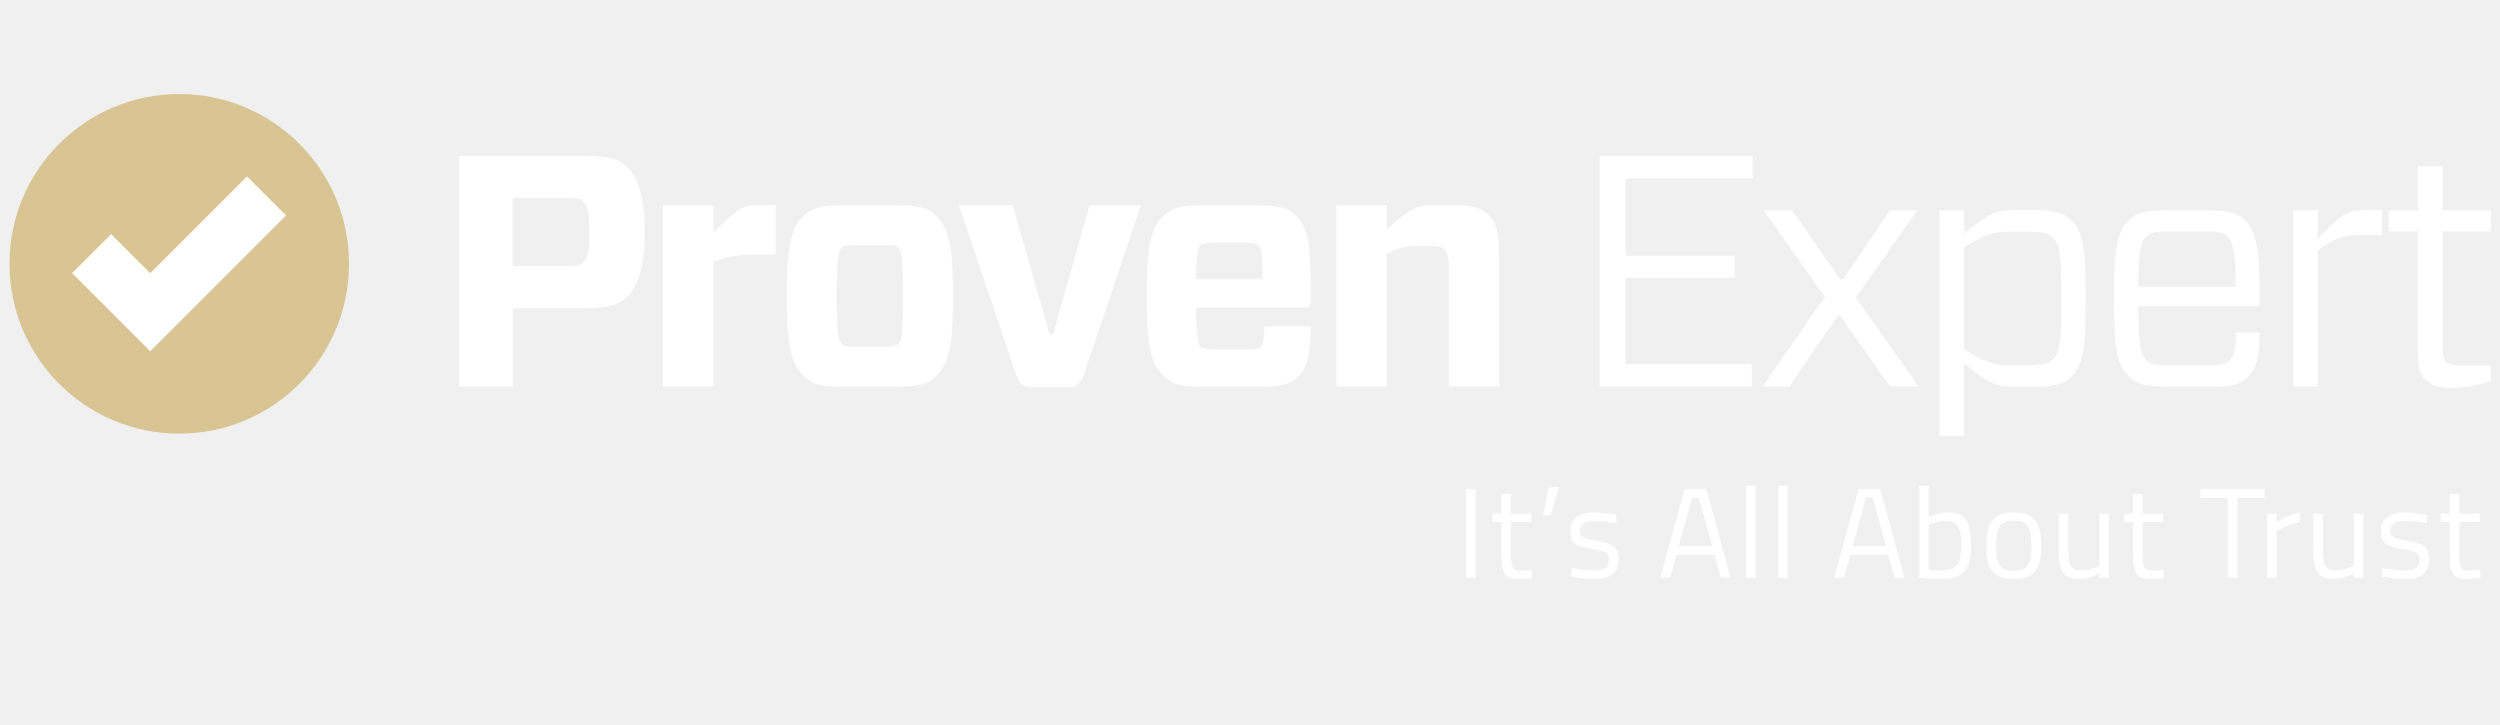
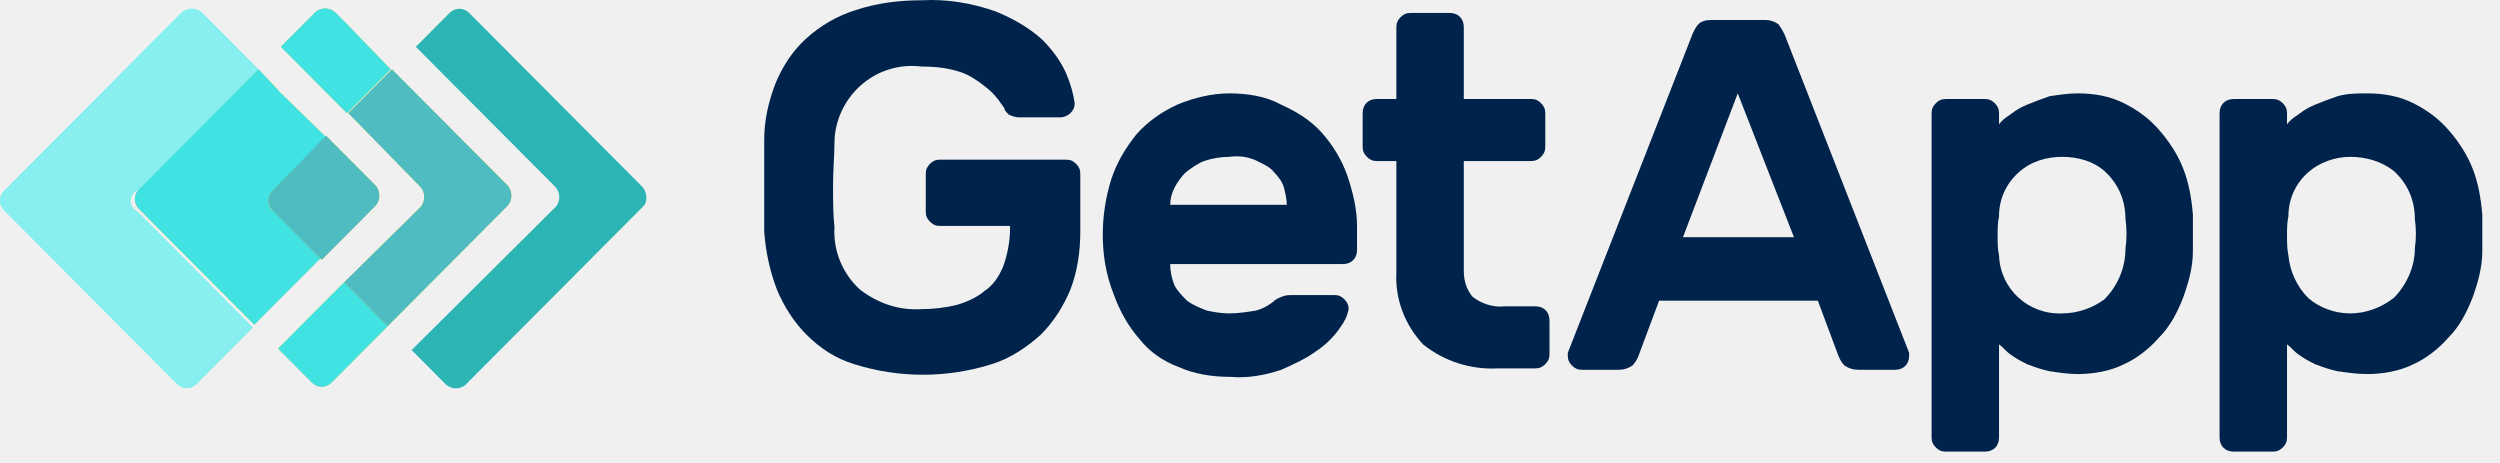
- <svg xmlns="http://www.w3.org/2000/svg" width="138" height="40" viewBox="0 0 138 40" fill="none">
-   <g clip-path="url(#clip0_1954_9122)">
-     <mask id="mask0_1954_9122" style="mask-type:luminance" maskUnits="userSpaceOnUse" x="0" y="5" width="138" height="30">
-       <path d="M137.5 5H0.5V34.357H137.5V5Z" fill="white" />
-     </mask>
-     <g mask="url(#mask0_1954_9122)">
-       <path d="M19.266 14.561C19.266 19.739 15.071 23.936 9.895 23.936C4.719 23.936 0.523 19.739 0.523 14.561C0.523 9.387 4.719 5.191 9.895 5.191C15.07 5.191 19.266 9.387 19.266 14.561Z" fill="#D9C594" />
-       <path d="M13.634 9.74L8.291 15.081L6.139 12.926L3.984 15.081L8.291 19.386L15.786 11.892L13.634 9.74Z" fill="white" />
-       <path d="M34.503 16.483C34.066 16.866 33.374 17.011 32.337 17.011H28.301V21.338H25.336V8.607H32.336C33.373 8.607 34.066 8.736 34.502 9.12C35.085 9.644 35.592 10.465 35.592 12.828C35.593 15.137 35.068 15.975 34.503 16.483ZM31.174 14.683C31.847 14.683 32.047 14.645 32.175 14.537C32.375 14.353 32.54 14.028 32.54 12.793C32.54 11.554 32.358 11.247 32.175 11.08C32.048 10.973 31.848 10.917 31.174 10.917H28.302V14.684L31.174 14.683ZM36.593 21.338V11.336H39.374V12.863C40.411 11.791 40.939 11.317 41.739 11.317H42.811V14.066H41.52C40.755 14.066 40.175 14.136 39.374 14.466V21.338H36.593ZM44.338 20.721C43.684 20.069 43.43 19.158 43.43 16.337C43.43 13.501 43.684 12.611 44.338 11.937C44.756 11.499 45.304 11.336 46.321 11.336H49.721C50.74 11.336 51.267 11.499 51.703 11.937C52.357 12.611 52.611 13.5 52.611 16.337C52.611 19.177 52.357 20.069 51.703 20.721C51.267 21.178 50.74 21.338 49.721 21.338H46.321C45.304 21.338 44.775 21.177 44.338 20.721ZM46.429 18.955C46.538 19.101 46.684 19.137 47.157 19.137H48.884C49.356 19.137 49.502 19.082 49.611 18.955C49.757 18.811 49.848 18.483 49.848 16.337C49.848 14.192 49.757 13.864 49.611 13.701C49.502 13.574 49.356 13.537 48.884 13.537H47.157C46.684 13.537 46.538 13.575 46.429 13.701C46.284 13.864 46.192 14.192 46.192 16.337C46.192 18.483 46.284 18.811 46.429 18.955ZM59.809 20.721C59.628 21.248 59.412 21.375 58.865 21.375H57.046C56.519 21.375 56.281 21.248 56.102 20.721L52.937 11.336H55.902L57.938 18.447H58.136L60.139 11.336H62.975L59.809 20.721ZM66.01 16.976C66.028 18.556 66.137 18.976 66.246 19.101C66.374 19.249 66.665 19.285 67.137 19.285H68.828C69.392 19.285 69.539 19.229 69.647 19.101C69.737 18.992 69.774 18.721 69.792 18.012H72.356C72.337 19.504 72.175 20.268 71.685 20.759C71.375 21.065 70.973 21.337 69.901 21.337H66.191C65.172 21.337 64.645 21.177 64.209 20.721C63.555 20.068 63.301 19.284 63.301 16.337C63.301 13.391 63.555 12.61 64.209 11.936C64.628 11.498 65.172 11.335 66.191 11.335H69.574C70.592 11.335 71.139 11.498 71.556 11.936C72.211 12.594 72.356 13.372 72.356 16.248V16.574C72.356 16.866 72.281 16.976 71.954 16.976H66.01ZM66.01 15.411H69.702C69.702 14.065 69.61 13.7 69.482 13.556C69.374 13.446 69.21 13.392 68.646 13.392H67.137C66.665 13.392 66.374 13.43 66.246 13.574C66.119 13.7 66.028 14.009 66.01 15.411ZM73.773 21.338V11.336H76.555V12.664C77.845 11.498 78.245 11.316 79.173 11.316H80.39C81.247 11.316 81.792 11.498 82.173 11.881C82.591 12.281 82.754 12.81 82.754 14.281V21.337H79.974V14.61C79.974 14.192 79.9 13.955 79.755 13.792C79.59 13.627 79.41 13.574 78.916 13.574H78.135C77.662 13.574 77.226 13.682 76.554 13.993V21.338H73.773ZM96.699 21.338H88.3V8.607H96.755V9.845H89.734V14.119H95.753V15.336H89.734V20.102H96.698L96.699 21.338ZM97.298 21.338L100.735 16.391L97.355 11.61H98.92L101.572 15.411H101.735L104.335 11.61H105.828L102.445 16.43L105.9 21.338H104.335L101.589 17.431H101.443L98.769 21.338H97.298ZM108.408 11.61V12.901C109.697 11.845 110.154 11.591 111.171 11.591H112.299C113.408 11.591 113.953 11.773 114.371 12.19C114.935 12.775 115.135 13.537 115.135 16.466C115.135 19.414 114.936 20.175 114.371 20.759C113.953 21.178 113.408 21.36 112.299 21.36H111.171C110.172 21.36 109.679 21.105 108.408 20.048V24.067H107.062V11.61H108.408ZM108.408 13.665V19.266C109.407 19.901 109.991 20.157 110.827 20.157H112.025C112.809 20.157 113.118 20.029 113.337 19.814C113.698 19.449 113.792 18.885 113.792 16.466C113.792 14.066 113.698 13.482 113.337 13.137C113.118 12.901 112.809 12.793 112.025 12.793H110.791C109.952 12.793 109.372 13.045 108.408 13.665ZM118.028 16.902C118.046 19.122 118.192 19.613 118.466 19.885C118.685 20.102 118.937 20.156 119.628 20.156H122.047C122.649 20.156 122.902 20.085 123.102 19.885C123.32 19.664 123.411 19.356 123.43 18.357H124.738C124.703 19.846 124.538 20.357 124.065 20.827C123.704 21.193 123.229 21.337 122.303 21.337H119.502C118.501 21.337 117.937 21.211 117.519 20.793C116.903 20.175 116.683 19.394 116.683 16.465C116.683 13.555 116.904 12.773 117.519 12.153C117.937 11.736 118.501 11.61 119.502 11.61H121.941C122.92 11.61 123.522 11.752 123.903 12.134C124.521 12.773 124.739 13.555 124.739 16.374V16.681C124.739 16.827 124.683 16.901 124.521 16.901L118.028 16.902ZM118.028 15.827H123.412C123.393 13.828 123.248 13.337 122.958 13.064C122.757 12.863 122.502 12.774 121.793 12.774H119.629C118.938 12.774 118.685 12.847 118.446 13.082C118.174 13.354 118.046 13.792 118.028 15.827ZM126.596 21.338V11.61H127.941V13.193C129.122 11.954 129.559 11.59 130.376 11.59H131.492V12.974H130.25C129.503 12.974 128.996 13.082 127.941 13.809V21.338H126.596ZM137.487 21.049L136.632 21.266C136.202 21.358 135.763 21.407 135.322 21.41C134.686 21.41 134.232 21.301 133.887 20.957C133.559 20.629 133.469 20.21 133.469 19.427V12.773H131.853V11.61H133.469V9.171H134.832V11.61H137.508V12.774H134.832V19.122C134.832 19.629 134.888 19.847 135.033 19.976C135.143 20.103 135.343 20.175 135.887 20.175H137.489V21.049H137.487ZM80.911 26.998H81.456V31.892H80.911V26.998ZM83.406 28.816V30.506C83.406 31.277 83.456 31.497 83.916 31.497C84.115 31.497 84.545 31.454 84.545 31.454L84.581 31.893C84.581 31.893 84.106 31.971 83.859 31.971C83.13 31.971 82.882 31.695 82.882 30.676V28.816H82.38V28.356H82.882V27.274H83.406V28.356H84.53V28.816H83.406ZM85.498 26.885H86.057L85.604 28.434H85.187L85.498 26.885ZM89.217 28.872C89.217 28.872 88.431 28.759 87.979 28.759C87.541 28.759 87.208 28.879 87.208 29.297C87.208 29.629 87.378 29.721 88.127 29.849C89.012 29.998 89.344 30.174 89.344 30.86C89.344 31.688 88.821 31.964 87.972 31.964C87.519 31.964 86.727 31.83 86.727 31.83L86.755 31.37C86.755 31.37 87.561 31.49 87.922 31.49C88.501 31.49 88.813 31.363 88.813 30.882C88.813 30.514 88.629 30.422 87.858 30.302C87.059 30.174 86.677 30.026 86.677 29.318C86.677 28.54 87.307 28.285 87.951 28.285C88.481 28.285 89.231 28.419 89.231 28.419L89.217 28.872ZM92.996 26.998H94.185L95.529 31.892H94.991L94.638 30.633H92.543L92.19 31.892H91.652L92.996 26.998ZM92.665 30.146H94.517L93.774 27.465H93.407L92.665 30.146ZM96.387 26.814H96.918V31.893H96.387V26.814ZM98.161 26.814H98.692V31.893H98.161V26.814ZM102.593 26.998H103.781L105.125 31.892H104.588L104.234 30.633H102.14L101.786 31.892H101.249L102.593 26.998ZM102.261 30.146H104.114L103.371 27.465H103.003L102.261 30.146ZM108.793 30.067C108.793 31.474 108.41 31.963 107.123 31.963C106.699 31.963 105.942 31.886 105.942 31.886V26.814H106.466V28.532C106.466 28.532 107.003 28.284 107.505 28.284C108.467 28.285 108.793 28.795 108.793 30.067ZM108.254 30.067C108.254 29.155 108.071 28.758 107.449 28.758C106.96 28.758 106.465 28.964 106.465 28.964V31.454C106.465 31.454 106.925 31.489 107.115 31.489C108.085 31.49 108.254 31.058 108.254 30.067ZM112.673 30.082C112.673 31.37 112.355 31.964 111.159 31.964C109.97 31.964 109.645 31.37 109.645 30.082C109.645 28.866 110.04 28.285 111.159 28.285C112.284 28.285 112.673 28.865 112.673 30.082ZM112.128 30.082C112.128 29.099 111.916 28.745 111.159 28.745C110.409 28.745 110.189 29.099 110.189 30.082C110.189 31.087 110.323 31.504 111.159 31.504C112.001 31.504 112.128 31.086 112.128 30.082ZM116.411 28.356V31.892H115.88V31.645C115.88 31.645 115.35 31.963 114.833 31.963C113.843 31.963 113.638 31.503 113.638 30.202V28.356H114.169V30.195C114.169 31.171 114.253 31.49 114.912 31.49C115.435 31.49 115.881 31.228 115.881 31.228V28.356L116.411 28.356ZM118.275 28.816V30.506C118.275 31.277 118.325 31.497 118.785 31.497C118.982 31.497 119.414 31.454 119.414 31.454L119.449 31.893C119.449 31.893 118.975 31.971 118.727 31.971C117.998 31.971 117.751 31.695 117.751 30.676V28.816H117.249V28.356H117.751V27.274H118.274V28.356H119.399V28.816H118.275ZM121.468 26.998H125.005V27.486H123.513V31.892H122.975V27.486H121.468V26.998ZM125.137 28.356H125.66V28.837C125.66 28.837 126.276 28.412 126.955 28.278V28.816C126.29 28.95 125.667 29.297 125.667 29.297V31.893H125.137V28.356ZM130.46 28.356V31.892H129.93V31.645C129.93 31.645 129.399 31.963 128.883 31.963C127.892 31.963 127.688 31.503 127.688 30.202V28.356H128.218V30.195C128.218 31.171 128.303 31.49 128.961 31.49C129.485 31.49 129.931 31.228 129.931 31.228V28.356L130.46 28.356ZM133.965 28.872C133.965 28.872 133.179 28.759 132.727 28.759C132.289 28.759 131.956 28.879 131.956 29.297C131.956 29.629 132.126 29.721 132.875 29.849C133.76 29.998 134.092 30.174 134.092 30.86C134.092 31.688 133.569 31.964 132.719 31.964C132.267 31.964 131.475 31.83 131.475 31.83L131.503 31.37C131.503 31.37 132.309 31.49 132.67 31.49C133.249 31.49 133.561 31.363 133.561 30.882C133.561 30.514 133.377 30.422 132.606 30.302C131.807 30.174 131.425 30.026 131.425 29.318C131.425 28.54 132.055 28.285 132.699 28.285C133.229 28.285 133.979 28.419 133.979 28.419L133.965 28.872ZM135.752 28.816V30.506C135.752 31.277 135.801 31.497 136.261 31.497C136.46 31.497 136.89 31.454 136.89 31.454L136.926 31.893C136.926 31.893 136.451 31.971 136.204 31.971C135.475 31.971 135.227 31.695 135.227 30.676V28.816H134.726V28.356H135.227V27.274H135.751V28.356H136.876V28.816H135.752Z" fill="white" />
-     </g>
-   </g>
-   <defs>
-     <clipPath id="clip0_1954_9122">
-       <rect width="137" height="40" fill="white" transform="translate(0.5)" />
-     </clipPath>
-   </defs>
+ <svg xmlns="http://www.w3.org/2000/svg" width="108" height="20" viewBox="0 0 108 20" fill="none">
+   <path d="M33.014 6.044C33.014 5.191 33.196 4.398 33.5 3.606C33.803 2.875 34.228 2.205 34.835 1.657C35.442 1.108 36.17 0.682 36.959 0.438C37.87 0.133 38.84 0.012 39.811 0.012C40.904 -0.049 41.996 0.133 43.028 0.499C43.756 0.804 44.423 1.169 45.031 1.718C45.455 2.144 45.819 2.631 46.062 3.18C46.244 3.606 46.366 4.033 46.426 4.459C46.426 4.642 46.366 4.764 46.244 4.886C46.123 5.008 45.941 5.069 45.819 5.069H43.999C43.877 5.069 43.696 5.008 43.574 4.947C43.513 4.886 43.392 4.764 43.392 4.703C43.392 4.642 43.27 4.52 43.149 4.338C42.967 4.094 42.785 3.911 42.542 3.728C42.239 3.485 41.875 3.241 41.51 3.119C40.964 2.936 40.418 2.875 39.811 2.875C38.84 2.753 37.87 3.058 37.141 3.728C36.473 4.338 36.049 5.251 36.049 6.165C36.049 6.714 35.988 7.323 35.988 7.993C35.988 8.664 35.988 9.273 36.049 9.821C35.988 10.857 36.413 11.832 37.141 12.502C37.93 13.111 38.84 13.416 39.811 13.355C40.297 13.355 40.843 13.294 41.329 13.172C41.753 13.05 42.178 12.868 42.542 12.563C42.907 12.319 43.149 11.954 43.331 11.527C43.513 11.04 43.634 10.431 43.634 9.882V9.76H40.6C40.418 9.76 40.297 9.699 40.175 9.577C40.054 9.456 39.993 9.334 39.993 9.151V7.506C39.993 7.323 40.054 7.201 40.175 7.079C40.297 6.957 40.418 6.897 40.6 6.897H46.062C46.244 6.897 46.366 6.957 46.487 7.079C46.608 7.201 46.669 7.323 46.669 7.506V10.004C46.669 10.857 46.547 11.71 46.244 12.502C45.941 13.233 45.516 13.903 44.969 14.452C44.363 15 43.634 15.488 42.846 15.731C40.904 16.341 38.84 16.341 36.898 15.731C36.109 15.488 35.442 15.061 34.835 14.452C34.289 13.903 33.864 13.233 33.56 12.502C33.257 11.71 33.075 10.857 33.014 10.004C33.014 9.699 33.014 9.395 33.014 9.09C33.014 8.724 33.014 8.42 33.014 8.054C33.014 7.689 33.014 7.323 33.014 7.018C33.014 6.714 33.014 6.348 33.014 6.044Z" fill="#00234B" />
+   <path d="M47.64 10.127C47.64 9.335 47.761 8.543 48.004 7.751C48.246 7.02 48.611 6.41 49.096 5.801C49.582 5.253 50.189 4.826 50.856 4.522C51.584 4.217 52.373 4.034 53.102 4.034C53.891 4.034 54.68 4.156 55.347 4.522C56.015 4.826 56.622 5.192 57.107 5.74C57.593 6.289 57.957 6.898 58.2 7.568C58.442 8.299 58.624 9.03 58.624 9.762V10.797C58.624 11.163 58.382 11.407 58.017 11.407H50.553C50.553 11.711 50.613 12.016 50.735 12.321C50.856 12.564 51.099 12.808 51.281 12.991C51.524 13.174 51.827 13.296 52.131 13.417C52.434 13.478 52.737 13.539 53.102 13.539C53.466 13.539 53.891 13.478 54.255 13.417C54.498 13.356 54.74 13.235 54.983 13.052C55.104 12.93 55.226 12.869 55.408 12.808C55.529 12.747 55.712 12.747 55.833 12.747H57.653C57.836 12.747 57.957 12.808 58.078 12.93C58.2 13.052 58.26 13.174 58.26 13.356C58.2 13.661 58.078 13.905 57.896 14.149C57.653 14.514 57.289 14.88 56.925 15.123C56.439 15.489 55.893 15.733 55.347 15.976C54.619 16.22 53.891 16.342 53.162 16.281C52.373 16.281 51.584 16.159 50.917 15.854C50.249 15.611 49.643 15.184 49.218 14.636C48.732 14.088 48.368 13.417 48.125 12.747C47.761 11.833 47.64 10.98 47.64 10.127ZM53.102 6.776C52.737 6.776 52.373 6.837 52.01 6.959C51.706 7.081 51.463 7.263 51.221 7.446C51.038 7.629 50.856 7.873 50.735 8.116C50.613 8.36 50.553 8.604 50.553 8.848H55.59C55.59 8.604 55.529 8.36 55.469 8.116C55.408 7.873 55.226 7.629 55.044 7.446C54.861 7.203 54.558 7.081 54.315 6.959C53.951 6.776 53.526 6.715 53.102 6.776Z" fill="#00234B" />
+   <path d="M63.236 11.71C63.236 12.136 63.358 12.502 63.6 12.806C63.965 13.111 64.511 13.294 64.996 13.233H66.332C66.695 13.233 66.938 13.477 66.938 13.842V15.305C66.938 15.487 66.878 15.609 66.756 15.731C66.635 15.853 66.513 15.914 66.332 15.914H64.693C63.54 15.975 62.387 15.609 61.476 14.878C60.687 14.025 60.263 12.928 60.323 11.771V6.957H59.474C59.292 6.957 59.17 6.896 59.049 6.774C58.928 6.652 58.867 6.531 58.867 6.348V4.886C58.867 4.52 59.109 4.276 59.474 4.276H60.323V1.169C60.323 0.986 60.384 0.864 60.505 0.742C60.627 0.62 60.748 0.56 60.93 0.56H62.63C62.993 0.56 63.236 0.803 63.236 1.169V4.276H66.149C66.332 4.276 66.453 4.337 66.574 4.459C66.695 4.581 66.756 4.703 66.756 4.886V6.348C66.756 6.531 66.695 6.652 66.574 6.774C66.453 6.896 66.332 6.957 66.149 6.957H63.236V11.71Z" fill="#00234B" />
+   <path d="M76.285 0.864C76.467 0.864 76.649 0.925 76.831 1.047C76.953 1.23 77.074 1.413 77.135 1.595L82.475 15.244C82.475 15.305 82.475 15.366 82.475 15.366C82.475 15.731 82.232 15.975 81.868 15.975H80.29C80.048 15.975 79.866 15.914 79.683 15.792C79.562 15.67 79.502 15.548 79.441 15.426L78.53 12.989H71.673L70.763 15.426C70.702 15.548 70.641 15.67 70.52 15.792C70.338 15.914 70.155 15.975 69.913 15.975H68.335C68.153 15.975 68.031 15.914 67.91 15.792C67.789 15.67 67.728 15.548 67.728 15.366C67.728 15.305 67.728 15.244 67.728 15.244L73.068 1.595C73.129 1.413 73.251 1.169 73.372 1.047C73.493 0.925 73.676 0.864 73.918 0.864H76.285ZM77.499 10.247L75.071 4.033L72.704 10.247H77.499Z" fill="#00234B" />
+   <path d="M89.757 16.159C89.332 16.159 88.968 16.098 88.543 16.037C88.24 15.976 87.875 15.854 87.572 15.733C87.329 15.611 87.087 15.489 86.844 15.306C86.662 15.184 86.54 15.002 86.358 14.88V18.901C86.358 19.267 86.116 19.51 85.751 19.51H84.052C83.87 19.51 83.749 19.449 83.627 19.328C83.506 19.206 83.445 19.084 83.445 18.901V4.887C83.445 4.704 83.506 4.583 83.627 4.461C83.749 4.339 83.87 4.278 84.052 4.278H85.751C85.934 4.278 86.055 4.339 86.176 4.461C86.297 4.583 86.358 4.704 86.358 4.887V5.375C86.48 5.192 86.662 5.07 86.844 4.948C87.087 4.765 87.269 4.643 87.572 4.522C87.875 4.4 88.179 4.278 88.543 4.156C88.968 4.095 89.332 4.034 89.757 4.034C90.485 4.034 91.153 4.156 91.76 4.461C92.366 4.765 92.852 5.131 93.277 5.618C93.701 6.106 94.066 6.654 94.308 7.263C94.551 7.873 94.673 8.543 94.733 9.274C94.733 9.518 94.733 9.762 94.733 10.066C94.733 10.371 94.733 10.615 94.733 10.858C94.733 11.528 94.551 12.199 94.308 12.869C94.066 13.478 93.762 14.088 93.277 14.575C92.852 15.062 92.306 15.489 91.76 15.733C91.153 16.037 90.424 16.159 89.757 16.159ZM91.82 10.736C91.881 10.31 91.881 9.883 91.82 9.457C91.82 8.665 91.517 7.934 90.91 7.385C90.424 6.959 89.757 6.776 89.089 6.776C88.422 6.776 87.754 6.959 87.208 7.446C86.662 7.934 86.358 8.604 86.358 9.335C86.297 9.64 86.297 9.883 86.297 10.188C86.297 10.493 86.297 10.736 86.358 11.041C86.419 12.503 87.633 13.6 89.089 13.539C89.757 13.539 90.424 13.296 90.91 12.93C91.517 12.321 91.82 11.528 91.82 10.736Z" fill="#00234B" />
+   <path d="M102.258 16.159C101.834 16.159 101.409 16.098 100.984 16.037C100.68 15.976 100.317 15.854 100.013 15.733C99.77 15.611 99.528 15.489 99.285 15.306C99.103 15.184 98.981 15.002 98.799 14.88V18.901C98.799 19.084 98.739 19.206 98.618 19.328C98.496 19.449 98.375 19.51 98.192 19.51H96.493C96.129 19.51 95.886 19.267 95.886 18.901V4.887C95.886 4.522 96.129 4.278 96.493 4.278H98.192C98.375 4.278 98.496 4.339 98.618 4.461C98.739 4.583 98.799 4.704 98.799 4.887V5.375C98.921 5.192 99.103 5.07 99.285 4.948C99.528 4.765 99.71 4.643 100.013 4.522C100.317 4.4 100.62 4.278 100.984 4.156C101.409 4.034 101.834 4.034 102.258 4.034C102.987 4.034 103.655 4.156 104.261 4.461C104.868 4.765 105.354 5.131 105.779 5.618C106.203 6.106 106.568 6.654 106.81 7.263C107.053 7.873 107.174 8.543 107.235 9.274C107.235 9.518 107.235 9.762 107.235 10.066C107.235 10.371 107.235 10.615 107.235 10.858C107.235 11.528 107.053 12.199 106.81 12.869C106.568 13.478 106.264 14.088 105.779 14.575C105.354 15.062 104.807 15.489 104.261 15.733C103.655 16.037 102.926 16.159 102.258 16.159ZM104.322 10.736C104.382 10.31 104.382 9.883 104.322 9.457C104.322 8.665 104.018 7.934 103.412 7.385C102.866 6.959 102.198 6.776 101.53 6.776C100.863 6.776 100.195 7.02 99.71 7.446C99.164 7.934 98.86 8.604 98.86 9.335C98.799 9.64 98.799 9.883 98.799 10.188C98.799 10.493 98.799 10.736 98.86 11.041C98.921 11.711 99.224 12.382 99.71 12.869C100.195 13.296 100.863 13.539 101.53 13.539C102.198 13.539 102.866 13.296 103.412 12.869C103.958 12.321 104.322 11.528 104.322 10.736Z" fill="#00234B" />
+   <path d="M27.734 8.055L20.27 0.561C20.027 0.317 19.663 0.317 19.42 0.561L17.964 2.023L23.972 8.055C24.214 8.299 24.214 8.664 24.032 8.908C24.032 8.908 24.032 8.908 23.972 8.969L17.782 15.123L19.238 16.585C19.481 16.829 19.845 16.829 20.088 16.646C20.088 16.646 20.088 16.646 20.148 16.585L27.795 8.908C27.977 8.725 27.977 8.299 27.734 8.055Z" fill="#2CB5B4" />
+   <path d="M15.05 1.108L14.504 0.559C14.261 0.316 13.897 0.316 13.655 0.498C13.655 0.498 13.655 0.498 13.594 0.559L12.137 2.022L13.108 2.997L14.99 4.885L16.871 2.997L15.05 1.108Z" fill="#8CBF44" />
+   <path d="M14.869 12.197L12.987 14.086L12.017 15.061L13.473 16.523C13.716 16.767 14.08 16.767 14.323 16.523L14.869 15.975L16.75 14.086L14.869 12.197Z" fill="#8CBF44" />
+   <path d="M18.145 8.054C18.388 8.298 18.388 8.724 18.145 8.968L14.868 12.197L16.75 14.086L21.908 8.907C22.151 8.663 22.151 8.237 21.908 7.993L16.932 2.997L15.05 4.886L18.145 8.054Z" fill="#B8CE2C" />
+   <path d="M5.947 8.238L11.166 2.998L9.225 1.048L8.739 0.561C8.496 0.317 8.071 0.317 7.829 0.561L0.182 8.238C-0.061 8.482 -0.061 8.847 0.182 9.091L7.647 16.585C7.889 16.829 8.254 16.829 8.496 16.585L9.042 16.037L10.924 14.148L5.947 9.152C5.644 8.969 5.523 8.664 5.765 8.36C5.826 8.238 5.887 8.238 5.947 8.238Z" fill="#87EFEF" />
+   <path d="M11.774 8.237L14.08 5.922L12.138 4.033L11.167 2.997L6.009 8.176C5.766 8.42 5.766 8.785 6.009 9.029L10.985 14.025L11.956 13.05L13.838 11.162L11.774 9.09C11.531 8.907 11.531 8.481 11.774 8.237Z" fill="#8CBF44" />
+   <path d="M11.774 9.091L13.898 11.223L16.204 8.908C16.447 8.664 16.447 8.238 16.204 7.994L14.08 5.861L11.774 8.238C11.531 8.481 11.531 8.847 11.774 9.091Z" fill="#B8CE2C" />
+   <path d="M15.05 1.108L14.504 0.559C14.261 0.316 13.897 0.316 13.655 0.498C13.655 0.498 13.655 0.498 13.594 0.559L12.137 2.022L13.108 2.997L14.99 4.885L16.871 2.997L15.05 1.108Z" fill="#41E3E2" />
+   <path d="M14.869 12.197L12.987 14.086L12.017 15.061L13.473 16.523C13.716 16.767 14.08 16.767 14.323 16.523L14.869 15.975L16.75 14.086L14.869 12.197Z" fill="#41E3E2" />
+   <path d="M18.145 8.054C18.388 8.298 18.388 8.724 18.145 8.968L14.868 12.197L16.75 14.086L21.908 8.907C22.151 8.663 22.151 8.237 21.908 7.993L16.932 2.997L15.05 4.886L18.145 8.054Z" fill="#4FBCC1" />
+   <path d="M5.947 8.238L11.166 2.998L9.225 1.048L8.739 0.561C8.496 0.317 8.071 0.317 7.829 0.561L0.182 8.238C-0.061 8.482 -0.061 8.847 0.182 9.091L7.647 16.585C7.889 16.829 8.254 16.829 8.496 16.585L9.042 16.037L10.924 14.148L5.947 9.152C5.644 8.969 5.523 8.664 5.765 8.36C5.826 8.238 5.887 8.238 5.947 8.238Z" fill="#87EFEF" />
+   <path d="M11.774 8.237L14.08 5.922L12.138 4.033L11.167 2.997L6.009 8.176C5.766 8.42 5.766 8.785 6.009 9.029L10.985 14.025L11.956 13.05L13.838 11.162L11.774 9.09C11.531 8.907 11.531 8.481 11.774 8.237Z" fill="#41E3E2" />
+   <path d="M11.774 9.091L13.898 11.223L16.204 8.908C16.447 8.664 16.447 8.238 16.204 7.994L14.08 5.861L11.774 8.238C11.531 8.481 11.531 8.847 11.774 9.091Z" fill="#4FBCC1" />
</svg>
